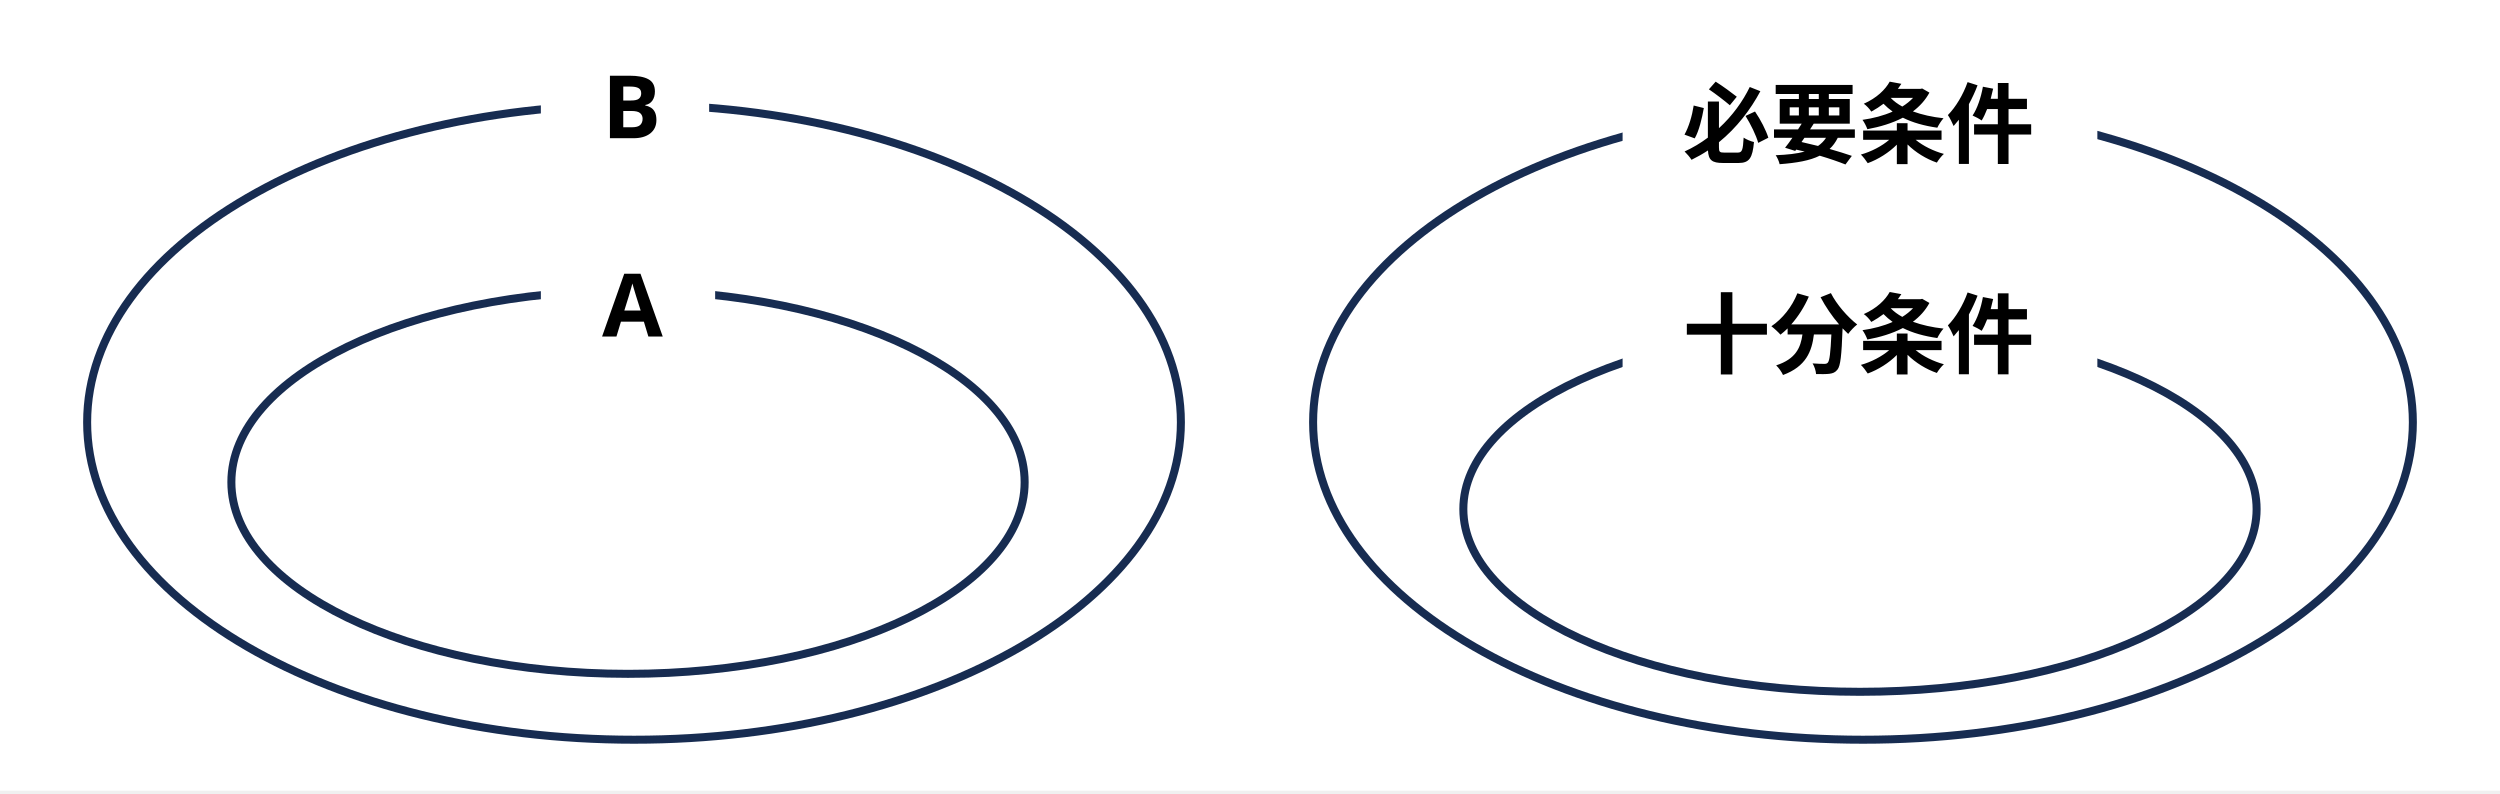
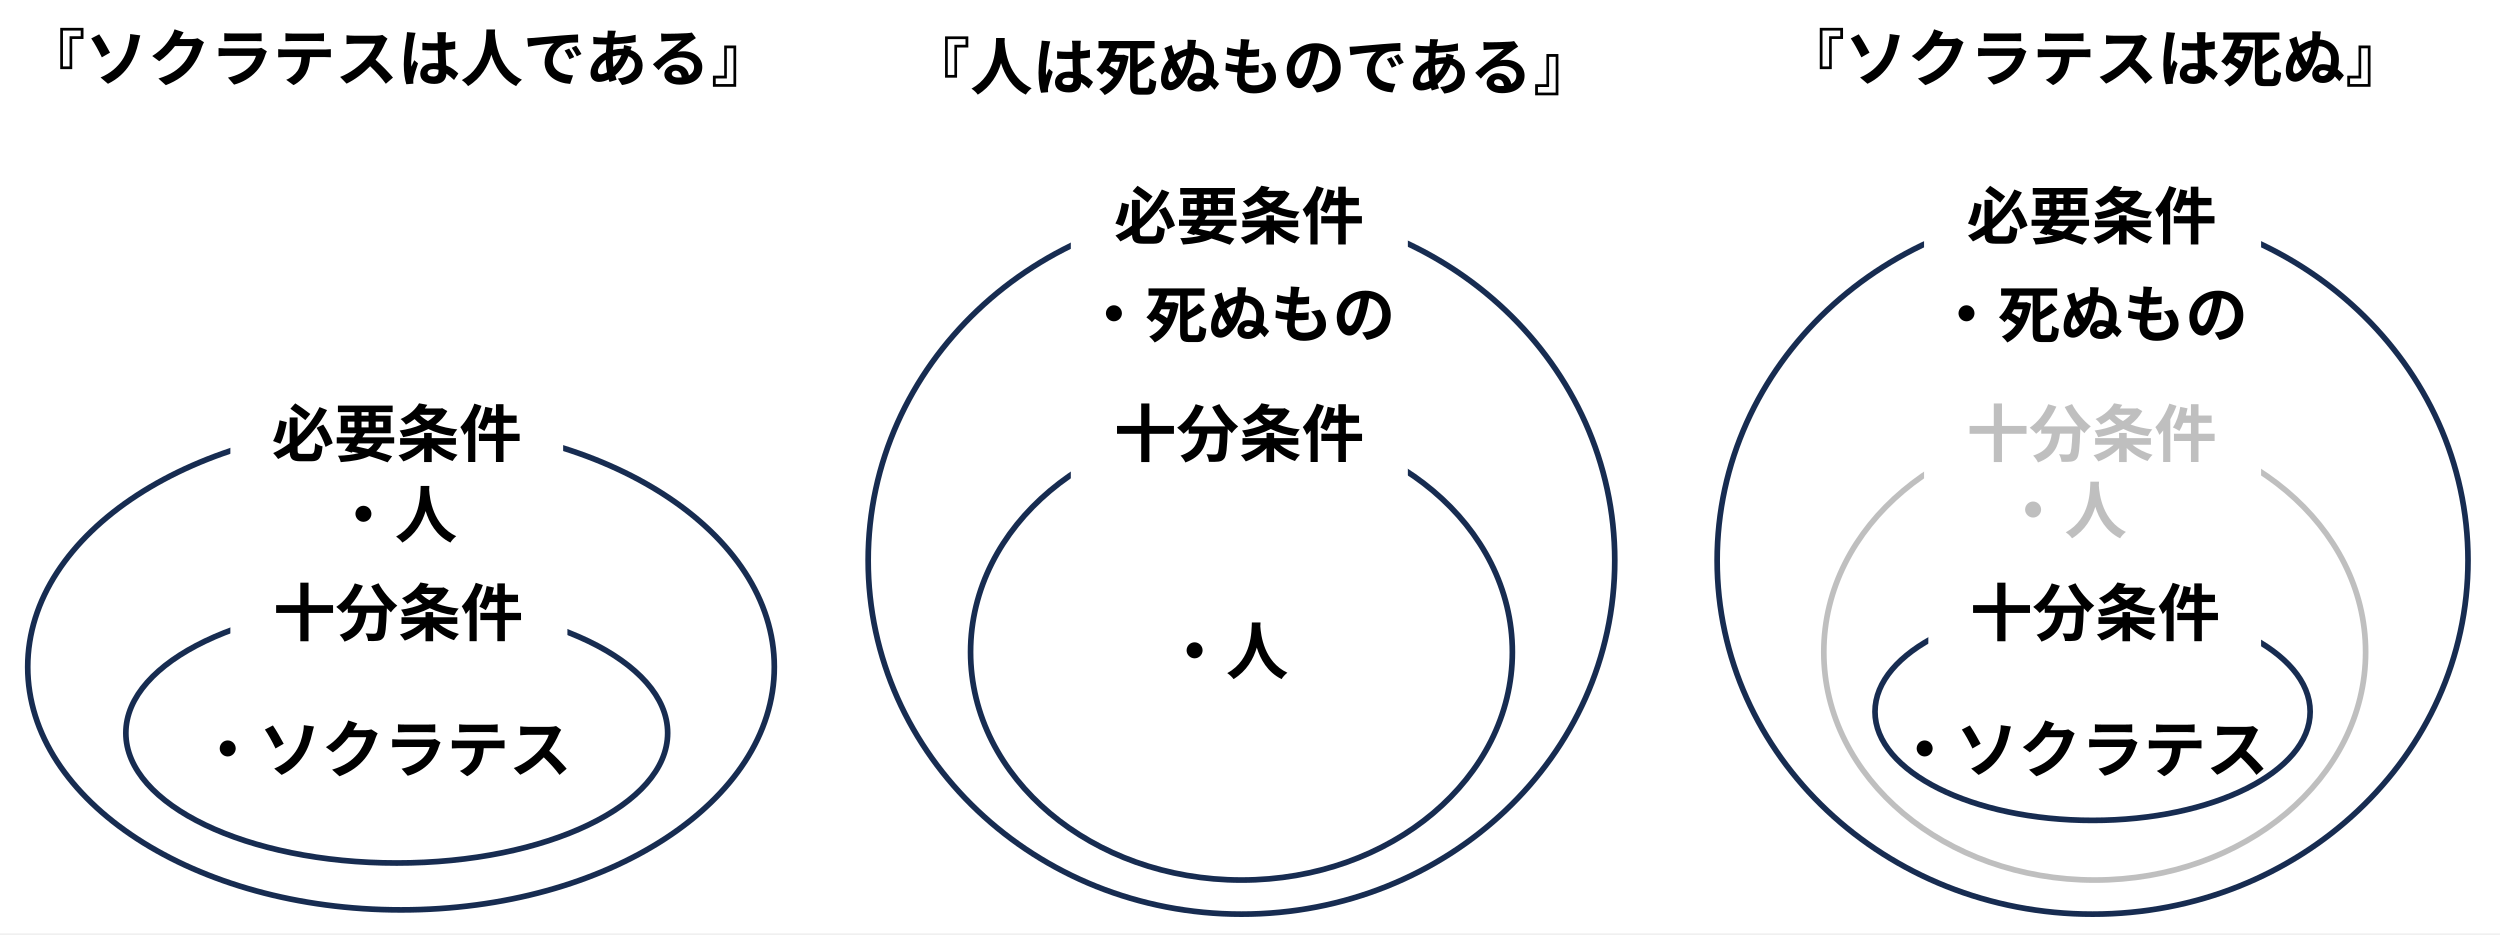
- <svg xmlns="http://www.w3.org/2000/svg" width="416" height="132" overflow="hidden">
-   <g>
-     <rect x="0" y="0" width="416" height="131.562" fill="#FFFFFF" />
-     <path d="M38.5 80.233C38.5 62.618 68.049 48.339 104.5 48.339 140.951 48.339 170.5 62.618 170.5 80.233 170.5 97.847 140.951 112.127 104.5 112.127 68.049 112.127 38.5 97.847 38.5 80.233Z" stroke="#172C51" stroke-width="1.334" stroke-miterlimit="8" fill="none" fill-rule="evenodd" />
-     <path d="M14.5 70.266C14.5 41.092 55.242 17.442 105.5 17.442 155.758 17.442 196.5 41.092 196.5 70.266 196.5 99.44 155.758 123.09 105.5 123.09 55.242 123.09 14.5 99.44 14.5 70.266Z" stroke="#172C51" stroke-width="1.334" stroke-miterlimit="8" fill="none" fill-rule="evenodd" />
-     <rect x="90" y="4.983" width="28" height="26.91" fill="#FFFFFF" />
-     <text font-family="Calibri,Calibri_MSFontService,sans-serif" font-weight="700" font-size="14.63" transform="matrix(1 0 0 0.996682 100.18 23)">B</text>
-     <rect x="90" y="37.874" width="29" height="26.91" fill="#FFFFFF" />
-     <text font-family="Calibri,Calibri_MSFontService,sans-serif" font-weight="700" font-size="14.63" transform="matrix(1 0 0 0.996682 100.186 56)">A</text>
-     <path d="M243.5 84.718C243.5 67.929 273.049 54.319 309.5 54.319 345.951 54.319 375.5 67.929 375.5 84.718 375.5 101.507 345.951 115.117 309.5 115.117 273.049 115.117 243.5 101.507 243.5 84.718Z" stroke="#172C51" stroke-width="1.334" stroke-miterlimit="8" fill="none" fill-rule="evenodd" />
-     <rect x="270" y="41.861" width="79" height="27.907" fill="#FFFFFF" />
-     <text font-family="Yu Gothic,Yu Gothic_MSFontService,sans-serif" font-weight="700" font-size="14.63" transform="matrix(1 0 0 0.996682 279.971 61)">十分条件</text>
-     <path d="M218.5 70.266C218.5 41.092 259.466 17.442 310 17.442 360.534 17.442 401.5 41.092 401.5 70.266 401.5 99.44 360.534 123.09 310 123.09 259.466 123.09 218.5 99.44 218.5 70.266Z" stroke="#172C51" stroke-width="1.334" stroke-miterlimit="8" fill="none" fill-rule="evenodd" />
-     <rect x="270" y="6.977" width="79" height="27.907" fill="#FFFFFF" />
-     <text font-family="Yu Gothic,Yu Gothic_MSFontService,sans-serif" font-weight="700" font-size="14.63" transform="matrix(1 0 0 0.996682 279.971 26)">必要条件</text>
+ <svg xmlns="http://www.w3.org/2000/svg" width="586" height="219" overflow="hidden">
+   <defs>
+     <clipPath id="clip0">
+       <rect x="0" y="0" width="586" height="219" />
+     </clipPath>
+   </defs>
+   <g clip-path="url(#clip0)">
+     <rect x="0" y="0" width="586" height="218.771" fill="#FFFFFF" />
+     <path d="M29.5 171.82C29.5 154.993 57.93 141.352 93 141.352 128.07 141.352 156.5 154.993 156.5 171.82 156.5 188.647 128.07 202.288 93 202.288 57.93 202.288 29.5 188.647 29.5 171.82Z" stroke="#172C51" stroke-width="1.334" stroke-miterlimit="8" fill="none" fill-rule="evenodd" />
+     <path d="M6.5 156.337C6.5 124.889 45.675 99.396 94 99.396 142.325 99.396 181.5 124.889 181.5 156.337 181.5 187.784 142.325 213.277 94 213.277 45.675 213.277 6.5 187.784 6.5 156.337Z" stroke="#172C51" stroke-width="1.334" stroke-miterlimit="8" fill="none" fill-rule="evenodd" />
+     <rect x="54" y="88.907" width="78" height="26.972" fill="#FFFFFF" />
+     <text font-family="Yu Gothic,Yu Gothic_MSFontService,sans-serif" font-weight="700" font-size="14.655" transform="matrix(1 0 0 0.998955 63.6775 107)">必要条件</text>
+     <rect x="54" y="130.863" width="79" height="26.972" fill="#FFFFFF" />
+     <text font-family="Yu Gothic,Yu Gothic_MSFontService,sans-serif" font-weight="700" font-size="14.655" transform="matrix(1 0 0 0.998955 64.0054 149)">十分条件</text>
+     <path d="M227.5 152.84C227.5 123.324 255.93 99.396 291 99.396 326.07 99.396 354.5 123.324 354.5 152.84 354.5 182.357 326.07 206.284 291 206.284 255.93 206.284 227.5 182.357 227.5 152.84Z" stroke="#172C51" stroke-width="1.334" stroke-miterlimit="8" fill="none" fill-rule="evenodd" />
+     <rect x="251" y="88.907" width="79" height="26.972" fill="#FFFFFF" />
+     <text font-family="Yu Gothic,Yu Gothic_MSFontService,sans-serif" font-weight="700" font-size="14.655" transform="matrix(1 0 0 0.998955 261.108 107)">十分</text>
+     <text font-family="Yu Gothic,Yu Gothic_MSFontService,sans-serif" font-weight="700" font-size="14.655" transform="matrix(1 0 0 0.998955 290.45 107)">条件</text>
+     <path d="M203.5 131.363C203.5 85.571 242.675 48.449 291 48.449 339.325 48.449 378.5 85.571 378.5 131.363 378.5 177.154 339.325 214.276 291 214.276 242.675 214.276 203.5 177.154 203.5 131.363Z" stroke="#172C51" stroke-width="1.334" stroke-miterlimit="8" fill="none" fill-rule="evenodd" />
+     <rect x="251" y="36.961" width="79" height="27.971" fill="#FFFFFF" />
+     <text font-family="Yu Gothic,Yu Gothic_MSFontService,sans-serif" font-weight="700" font-size="14.655" transform="matrix(1 0 0 0.998955 261.108 56)">必要条件</text>
+     <text font-family="Yu Gothic,Yu Gothic_MSFontService,sans-serif" font-weight="700" font-size="14.655" transform="matrix(1 0 0 0.998955 77.8602 126)">・人</text>
+     <text font-family="Yu Gothic,Yu Gothic_MSFontService,sans-serif" font-weight="700" font-size="14.655" transform="matrix(1 0 0 0.998955 46.0475 181)">・ソクラテス</text>
+     <text font-family="Yu Gothic,Yu Gothic_MSFontService,sans-serif" font-weight="700" font-size="14.655" transform="matrix(1 0 0 0.998955 5.32188 19)">『</text>
+     <text font-family="Yu Gothic,Yu Gothic_MSFontService,sans-serif" font-weight="700" font-size="14.655" transform="matrix(1 0 0 0.998955 19.9927 19)">ソクラテスは人である</text>
+     <text font-family="Yu Gothic,Yu Gothic_MSFontService,sans-serif" font-weight="700" font-size="14.655" transform="matrix(1 0 0 0.998955 166.701 19)">』</text>
+     <text font-family="Yu Gothic,Yu Gothic_MSFontService,sans-serif" font-weight="700" font-size="14.655" transform="matrix(1 0 0 0.998955 272.686 158)">・人</text>
+     <text font-family="Yu Gothic,Yu Gothic_MSFontService,sans-serif" font-weight="700" font-size="14.655" transform="matrix(1 0 0 0.998955 253.772 79)">・死ぬもの</text>
+     <text font-family="Yu Gothic,Yu Gothic_MSFontService,sans-serif" font-weight="700" font-size="14.655" transform="matrix(1 0 0 0.998955 212.722 21)">『</text>
+     <text font-family="Yu Gothic,Yu Gothic_MSFontService,sans-serif" font-weight="700" font-size="14.655" transform="matrix(1 0 0 0.998955 227.393 21)">人は死ぬものである</text>
+     <text font-family="Yu Gothic,Yu Gothic_MSFontService,sans-serif" font-weight="700" font-size="14.655" transform="matrix(1 0 0 0.998955 359.431 21)">』</text>
+     <path d="M427.5 152.84C427.5 123.324 455.93 99.396 491 99.396 526.07 99.396 554.5 123.324 554.5 152.84 554.5 182.357 526.07 206.284 491 206.284 455.93 206.284 427.5 182.357 427.5 152.84Z" stroke="#BFBFBF" stroke-width="1.334" stroke-miterlimit="8" fill="none" fill-rule="evenodd" />
+     <rect x="451" y="88.907" width="79" height="26.972" fill="#FFFFFF" />
+     <text fill="#BFBFBF" font-family="Yu Gothic,Yu Gothic_MSFontService,sans-serif" font-weight="700" font-size="14.655" transform="matrix(1 0 0 0.998955 460.954 107)">十分</text>
+     <text fill="#BFBFBF" font-family="Yu Gothic,Yu Gothic_MSFontService,sans-serif" font-weight="700" font-size="14.655" transform="matrix(1 0 0 0.998955 490.295 107)">条件</text>
+     <path d="M402.5 131.363C402.5 85.571 441.899 48.449 490.5 48.449 539.101 48.449 578.5 85.571 578.5 131.363 578.5 177.154 539.101 214.276 490.5 214.276 441.899 214.276 402.5 177.154 402.5 131.363Z" stroke="#172C51" stroke-width="1.334" stroke-miterlimit="8" fill="none" fill-rule="evenodd" />
+     <rect x="451" y="36.961" width="79" height="27.971" fill="#FFFFFF" />
+     <text font-family="Yu Gothic,Yu Gothic_MSFontService,sans-serif" font-weight="700" font-size="14.655" transform="matrix(1 0 0 0.998955 460.953 56)">必要条件</text>
+     <text fill="#BFBFBF" font-family="Yu Gothic,Yu Gothic_MSFontService,sans-serif" font-weight="700" font-size="14.655" transform="matrix(1 0 0 0.998955 469.232 125)">・人</text>
+     <text font-family="Yu Gothic,Yu Gothic_MSFontService,sans-serif" font-weight="700" font-size="14.655" transform="matrix(1 0 0 0.998955 453.618 79)">・死ぬもの</text>
+     <path d="M439.5 166.826C439.5 152.757 462.333 141.352 490.5 141.352 518.667 141.352 541.5 152.757 541.5 166.826 541.5 180.894 518.667 192.299 490.5 192.299 462.333 192.299 439.5 180.894 439.5 166.826Z" stroke="#172C51" stroke-width="1.334" stroke-miterlimit="8" fill="none" fill-rule="evenodd" />
+     <rect x="452" y="130.863" width="78" height="26.972" fill="#FFFFFF" />
+     <text font-family="Yu Gothic,Yu Gothic_MSFontService,sans-serif" font-weight="700" font-size="14.655" transform="matrix(1 0 0 0.998955 461.769 149)">十分条件</text>
+     <text font-family="Yu Gothic,Yu Gothic_MSFontService,sans-serif" font-weight="700" font-size="14.655" transform="matrix(1 0 0 0.998955 443.812 181)">・ソクラテス</text>
+     <text font-family="Yu Gothic,Yu Gothic_MSFontService,sans-serif" font-weight="700" font-size="14.655" transform="matrix(1 0 0 0.998955 417.757 19)">『</text>
+     <text font-family="Yu Gothic,Yu Gothic_MSFontService,sans-serif" font-weight="700" font-size="14.655" transform="matrix(1 0 0 0.998955 432.428 19)">ソクラテスは死ぬ</text>
+     <text font-family="Yu Gothic,Yu Gothic_MSFontService,sans-serif" font-weight="700" font-size="14.655" transform="matrix(1 0 0 0.998955 549.794 19)">』</text>
  </g>
</svg>
